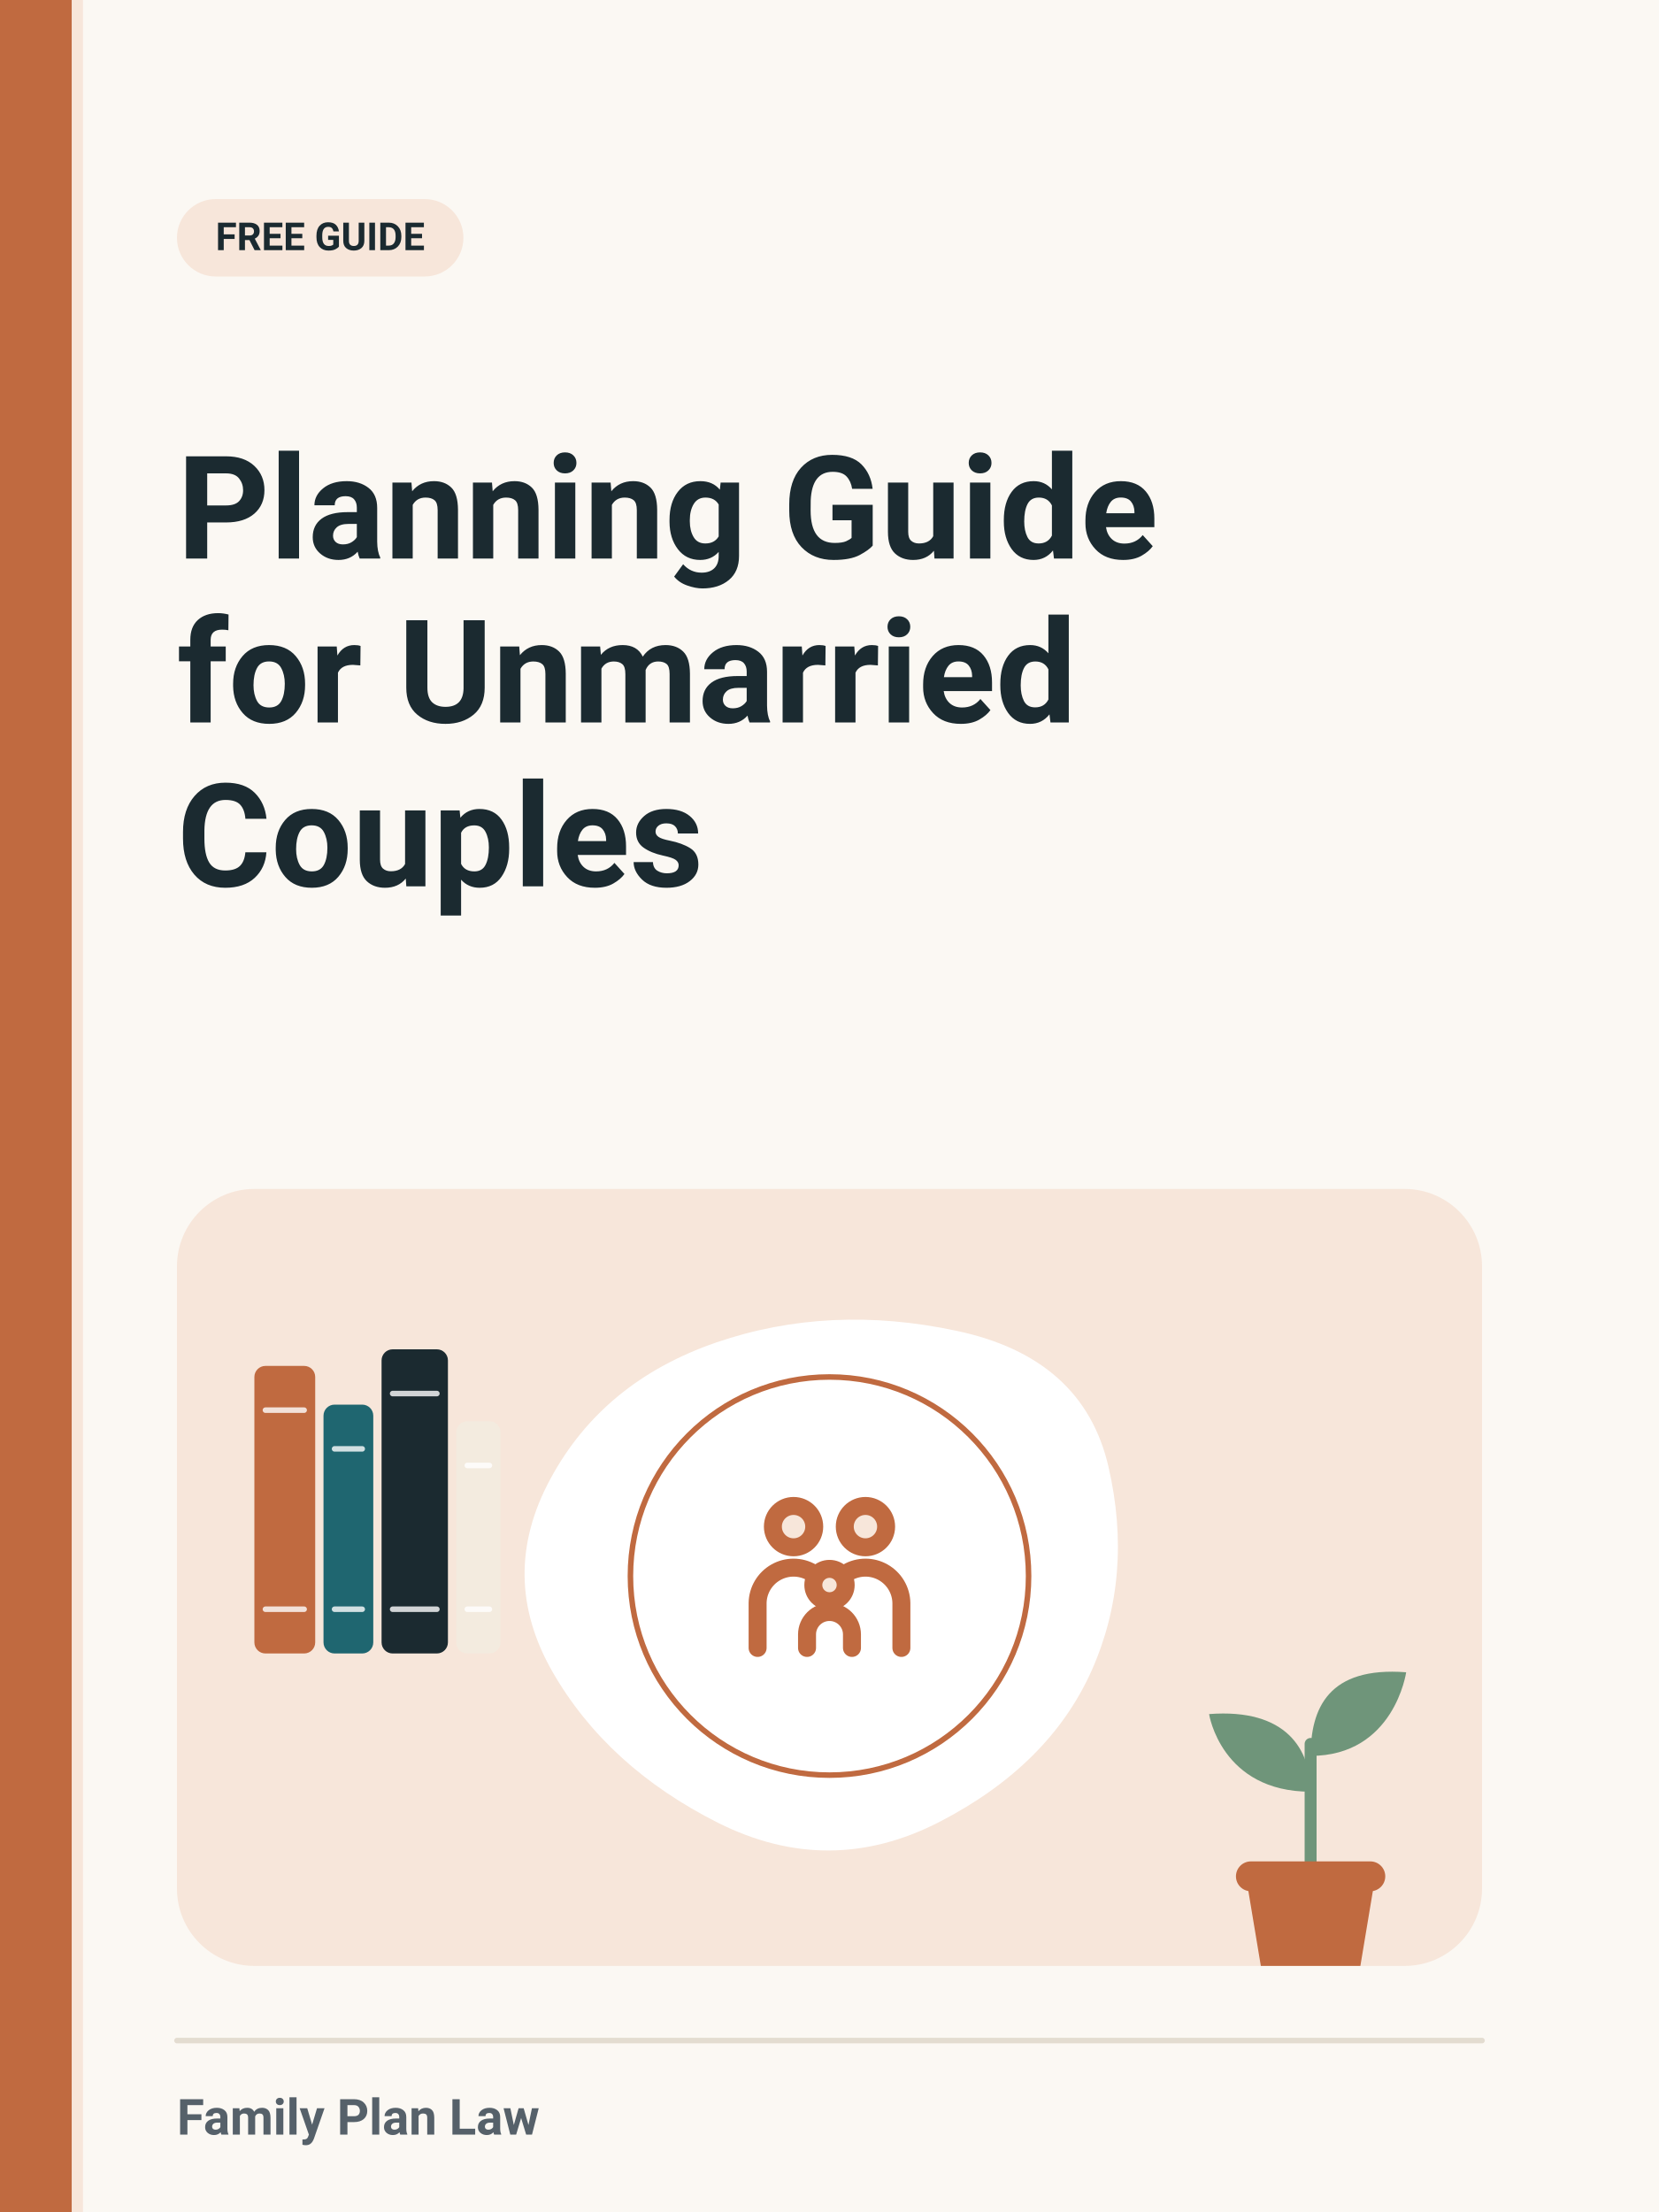
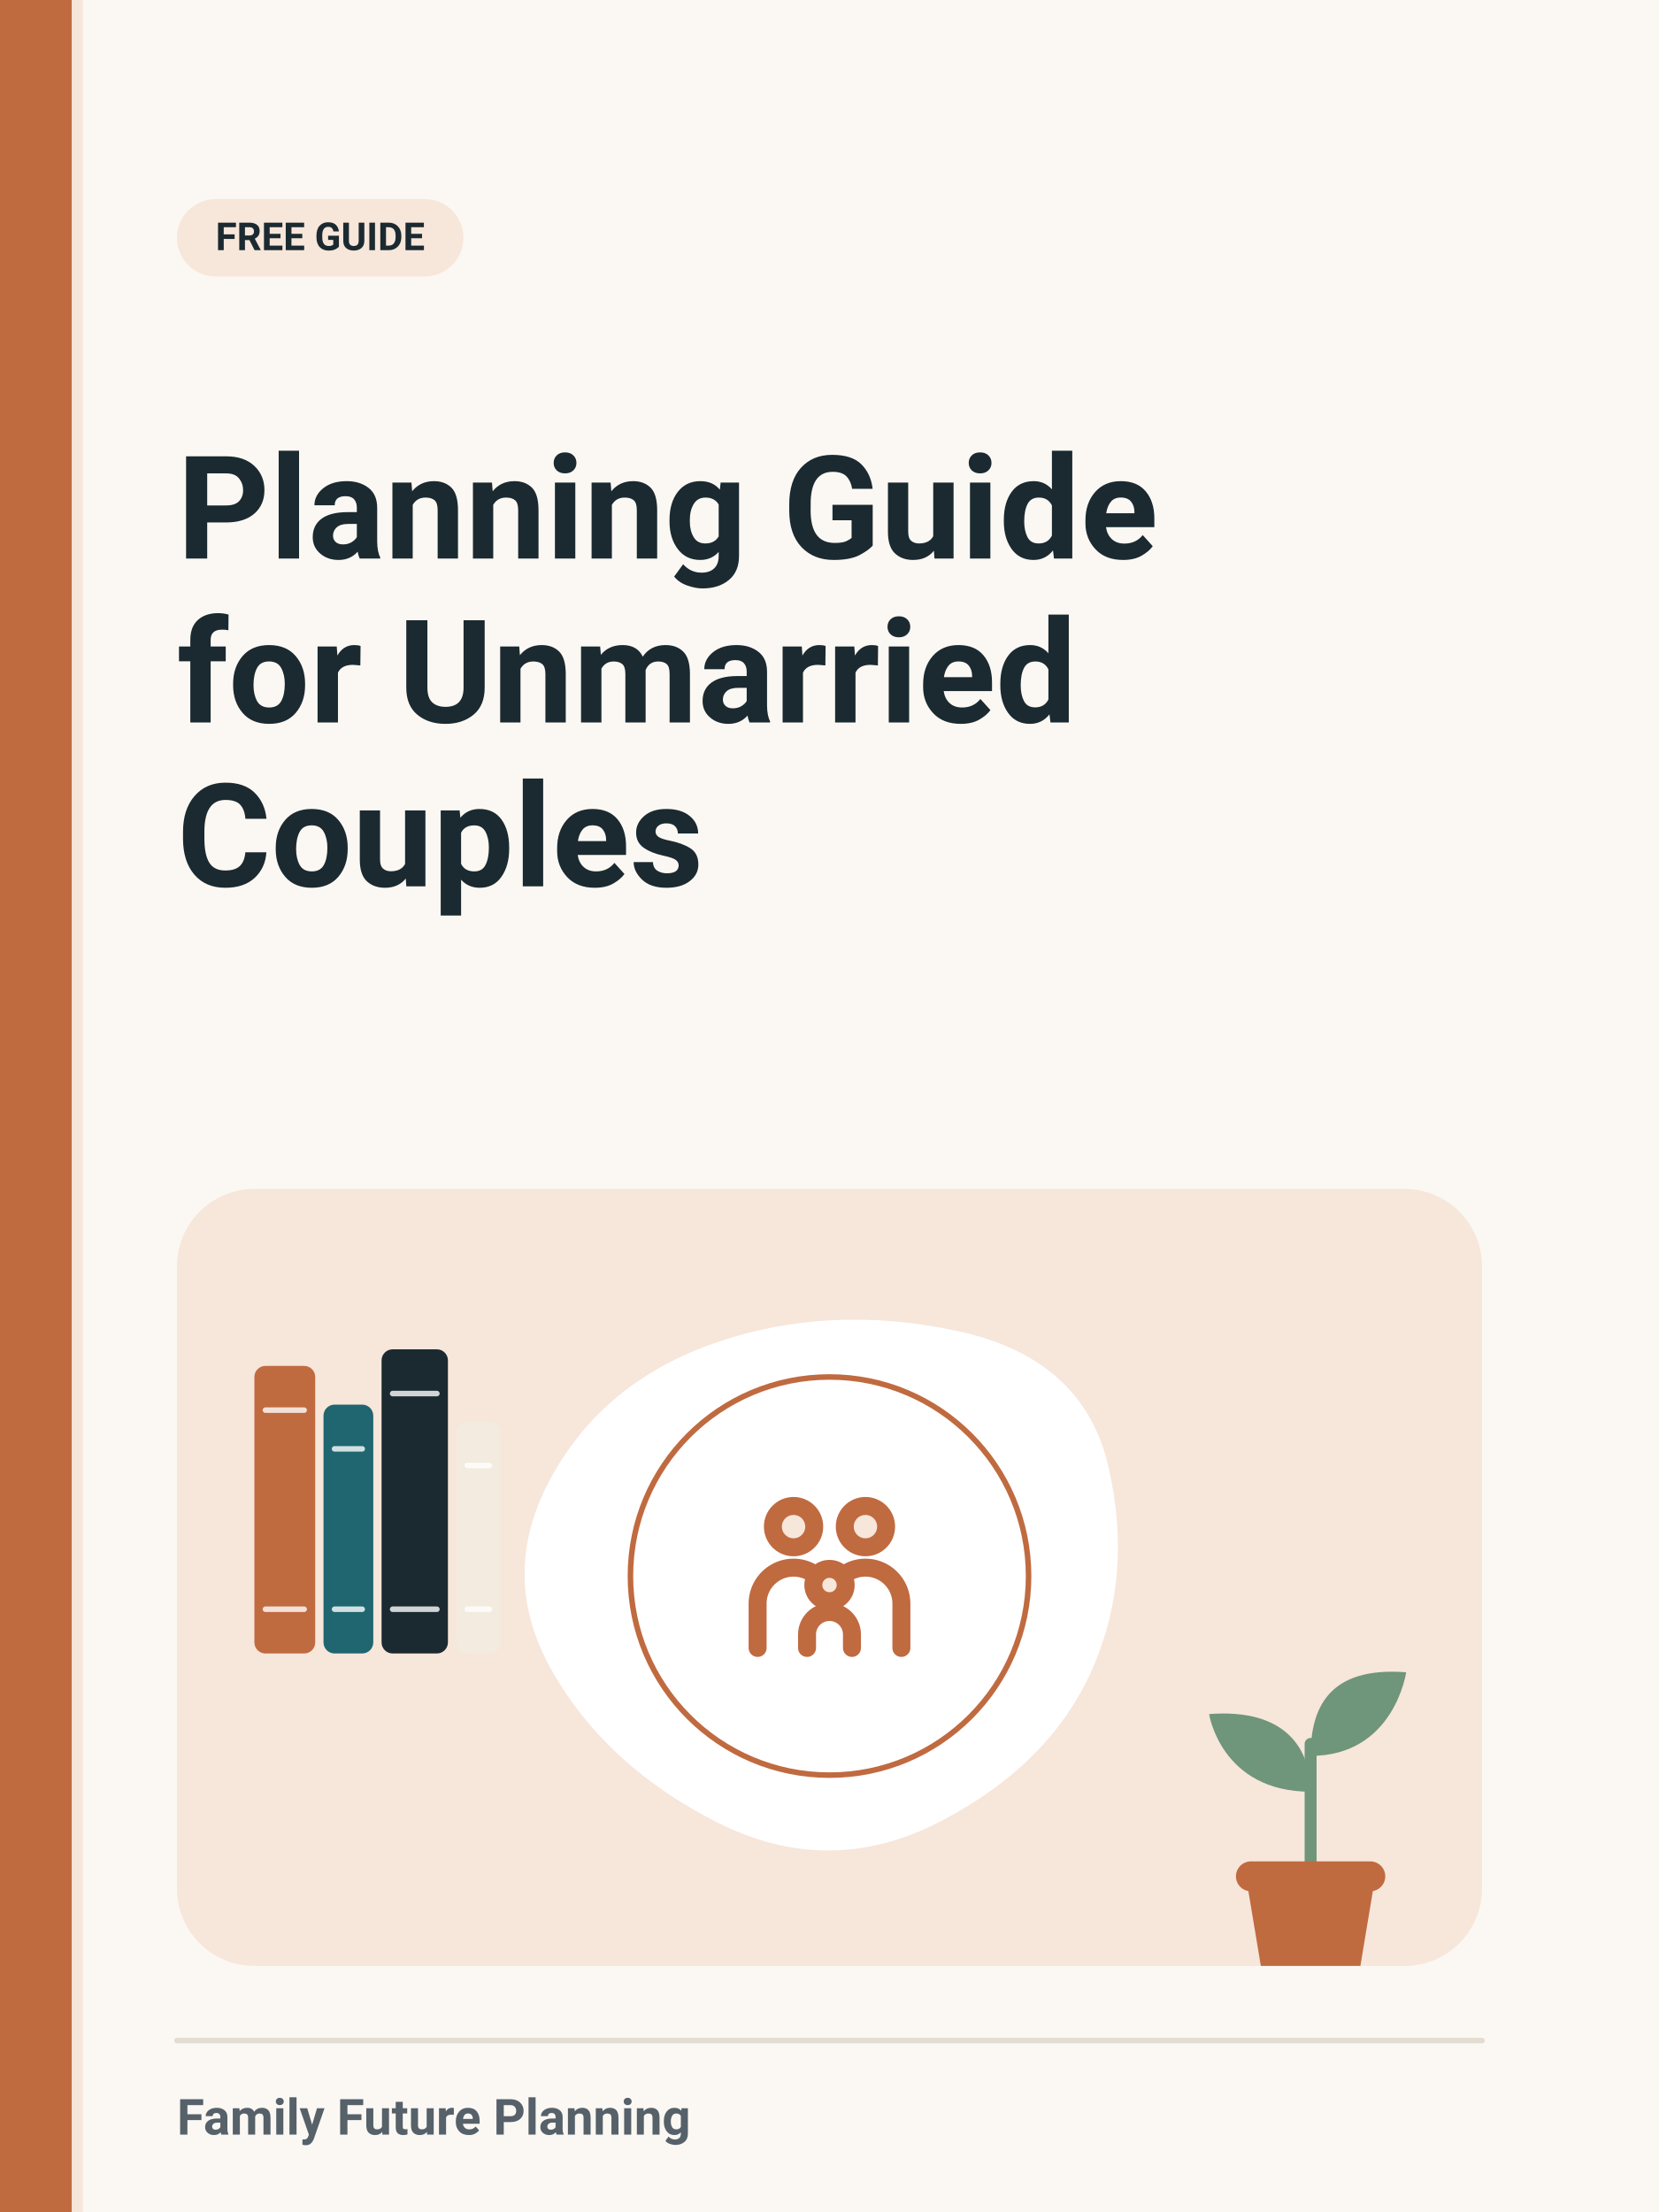
<svg xmlns="http://www.w3.org/2000/svg" viewBox="0 0 600 800" role="img" aria-labelledby="_R_0_-t _R_0_-d" width="600" height="800">
  <rect width="600" height="800" style="fill:#fbf8f3" />
  <rect width="26" height="800" style="fill:#c06a40" />
  <rect x="26" width="4" height="800" style="fill:#f7e6da" />
  <g>
    <rect x="64" y="72" width="103.6" height="28" rx="14" style="fill:#f7e6da" />
    <text x="115.8" y="90.48" font-size="14" font-weight="600" text-anchor="middle" style="fill:#1b2a30;font-family:system-ui, -apple-system, &quot;Segoe UI&quot;, Roboto, sans-serif">FREE GUIDE</text>
  </g>
  <text x="64" y="202" font-size="52" font-weight="700" text-anchor="start" style="fill:#1b2a30;font-family:system-ui, -apple-system, &quot;Segoe UI&quot;, Roboto, sans-serif">Planning Guide</text>
  <text x="64" y="261.28" font-size="52" font-weight="700" text-anchor="start" style="fill:#1b2a30;font-family:system-ui, -apple-system, &quot;Segoe UI&quot;, Roboto, sans-serif">for Unmarried</text>
  <text x="64" y="320.56" font-size="52" font-weight="700" text-anchor="start" style="fill:#1b2a30;font-family:system-ui, -apple-system, &quot;Segoe UI&quot;, Roboto, sans-serif">Couples</text>
  <rect x="64" y="430" width="472" height="281" rx="28" style="fill:#f7e6da" />
  <g>
    <path d="M 400.9 530.5 Q 410.0 570.0 394.8 604.2 Q 379.5 638.4 339.8 658.9 Q 300.0 679.4 259.8 659.3 Q 219.6 639.1 199.8 604.6 Q 180.0 570.0 199.1 534.8 Q 218.1 499.6 259.1 485.5 Q 300.0 471.5 345.9 481.3 Q 391.8 491.0 400.9 530.5 Z" style="fill:#ffffff" />
    <circle cx="300" cy="570" r="72" style="fill:#ffffff" />
    <circle cx="300" cy="570" r="72" style="fill:none;stroke:#c06a40" stroke-width="2" />
    <g transform="translate(261 531) scale(3.25)">
      <g style="stroke:#c06a40;color:#c06a40" fill="none" stroke-width="2" stroke-linecap="round" stroke-linejoin="round">
        <circle cx="8" cy="6.5" r="2.3" fill="#f7e6da" />
        <circle cx="16" cy="6.5" r="2.3" fill="#f7e6da" />
        <circle cx="12" cy="13" r="1.8" fill="#f7e6da" />
        <path d="M4 20v-5a4 4 0 0 1 6-3.4M20 20v-5a4 4 0 0 0-6-3.4M9.5 20v-1.5a2.5 2.5 0 0 1 5 0V20" />
      </g>
    </g>
    <g>
      <g>
        <g>
          <rect x="92" y="494" width="22" height="104" rx="4" style="fill:#c06a40" />
          <line x1="96" x2="110" y1="510" y2="510" style="stroke:#ffffff" stroke-linecap="round" stroke-linejoin="round" stroke-width="2" opacity="0.8" />
          <line x1="96" x2="110" y1="582" y2="582" style="stroke:#ffffff" stroke-linecap="round" stroke-linejoin="round" stroke-width="2" opacity="0.8" />
        </g>
        <g>
          <rect x="117" y="508" width="18" height="90" rx="4" style="fill:#1f6670" />
          <line x1="121" x2="131" y1="524" y2="524" style="stroke:#ffffff" stroke-linecap="round" stroke-linejoin="round" stroke-width="2" opacity="0.8" />
          <line x1="121" x2="131" y1="582" y2="582" style="stroke:#ffffff" stroke-linecap="round" stroke-linejoin="round" stroke-width="2" opacity="0.8" />
        </g>
        <g>
          <rect x="138" y="488" width="24" height="110" rx="4" style="fill:#1b2a30" />
          <line x1="142" x2="158" y1="504" y2="504" style="stroke:#ffffff" stroke-linecap="round" stroke-linejoin="round" stroke-width="2" opacity="0.8" />
          <line x1="142" x2="158" y1="582" y2="582" style="stroke:#ffffff" stroke-linecap="round" stroke-linejoin="round" stroke-width="2" opacity="0.8" />
        </g>
        <g>
          <rect x="165" y="514" width="16" height="84" rx="4" style="fill:#f3ebdf" />
          <line x1="169" x2="177" y1="530" y2="530" style="stroke:#ffffff" stroke-linecap="round" stroke-linejoin="round" stroke-width="2" opacity="0.8" />
          <line x1="169" x2="177" y1="582" y2="582" style="stroke:#ffffff" stroke-linecap="round" stroke-linejoin="round" stroke-width="2" opacity="0.8" />
        </g>
      </g>
      <g transform="translate(474 711) scale(0.9)">
        <g transform="translate(0 -34) scale(1.2)">
          <path d="M 0 0 V -46" style="stroke:#6f957a;fill:none" stroke-width="4" stroke-linecap="round" stroke-linejoin="round" />
          <path d="M 0 -30 C -30 -30 -34 -56 -34 -56 C -8 -58 0 -44 0 -30 Z" style="fill:#6f957a" />
          <path d="M 0 -42 C 28 -42 32 -70 32 -70 C 6 -72 0 -58 0 -42 Z" style="fill:#6f957a" />
        </g>
        <path d="M -26 -36 H 26 L 20 0 H -20 Z" style="fill:#c06a40" />
        <rect x="-30" y="-42" width="60" height="12" rx="6" style="fill:#c06a40" />
      </g>
    </g>
  </g>
  <line x1="64" x2="536" y1="738" y2="738" style="stroke:#e3dcd0" stroke-width="2" stroke-linecap="round" stroke-linejoin="round" />
-   <text x="64" y="772" font-size="18" font-weight="700" text-anchor="start" style="fill:#56616a;font-family:system-ui, -apple-system, &quot;Segoe UI&quot;, Roboto, sans-serif">Family Plan Law</text>
+   <text x="64" y="772" font-size="18" font-weight="700" text-anchor="start" style="fill:#56616a;font-family:system-ui, -apple-system, &quot;Segoe UI&quot;, Roboto, sans-serif">Family Future Planning</text>
</svg>
